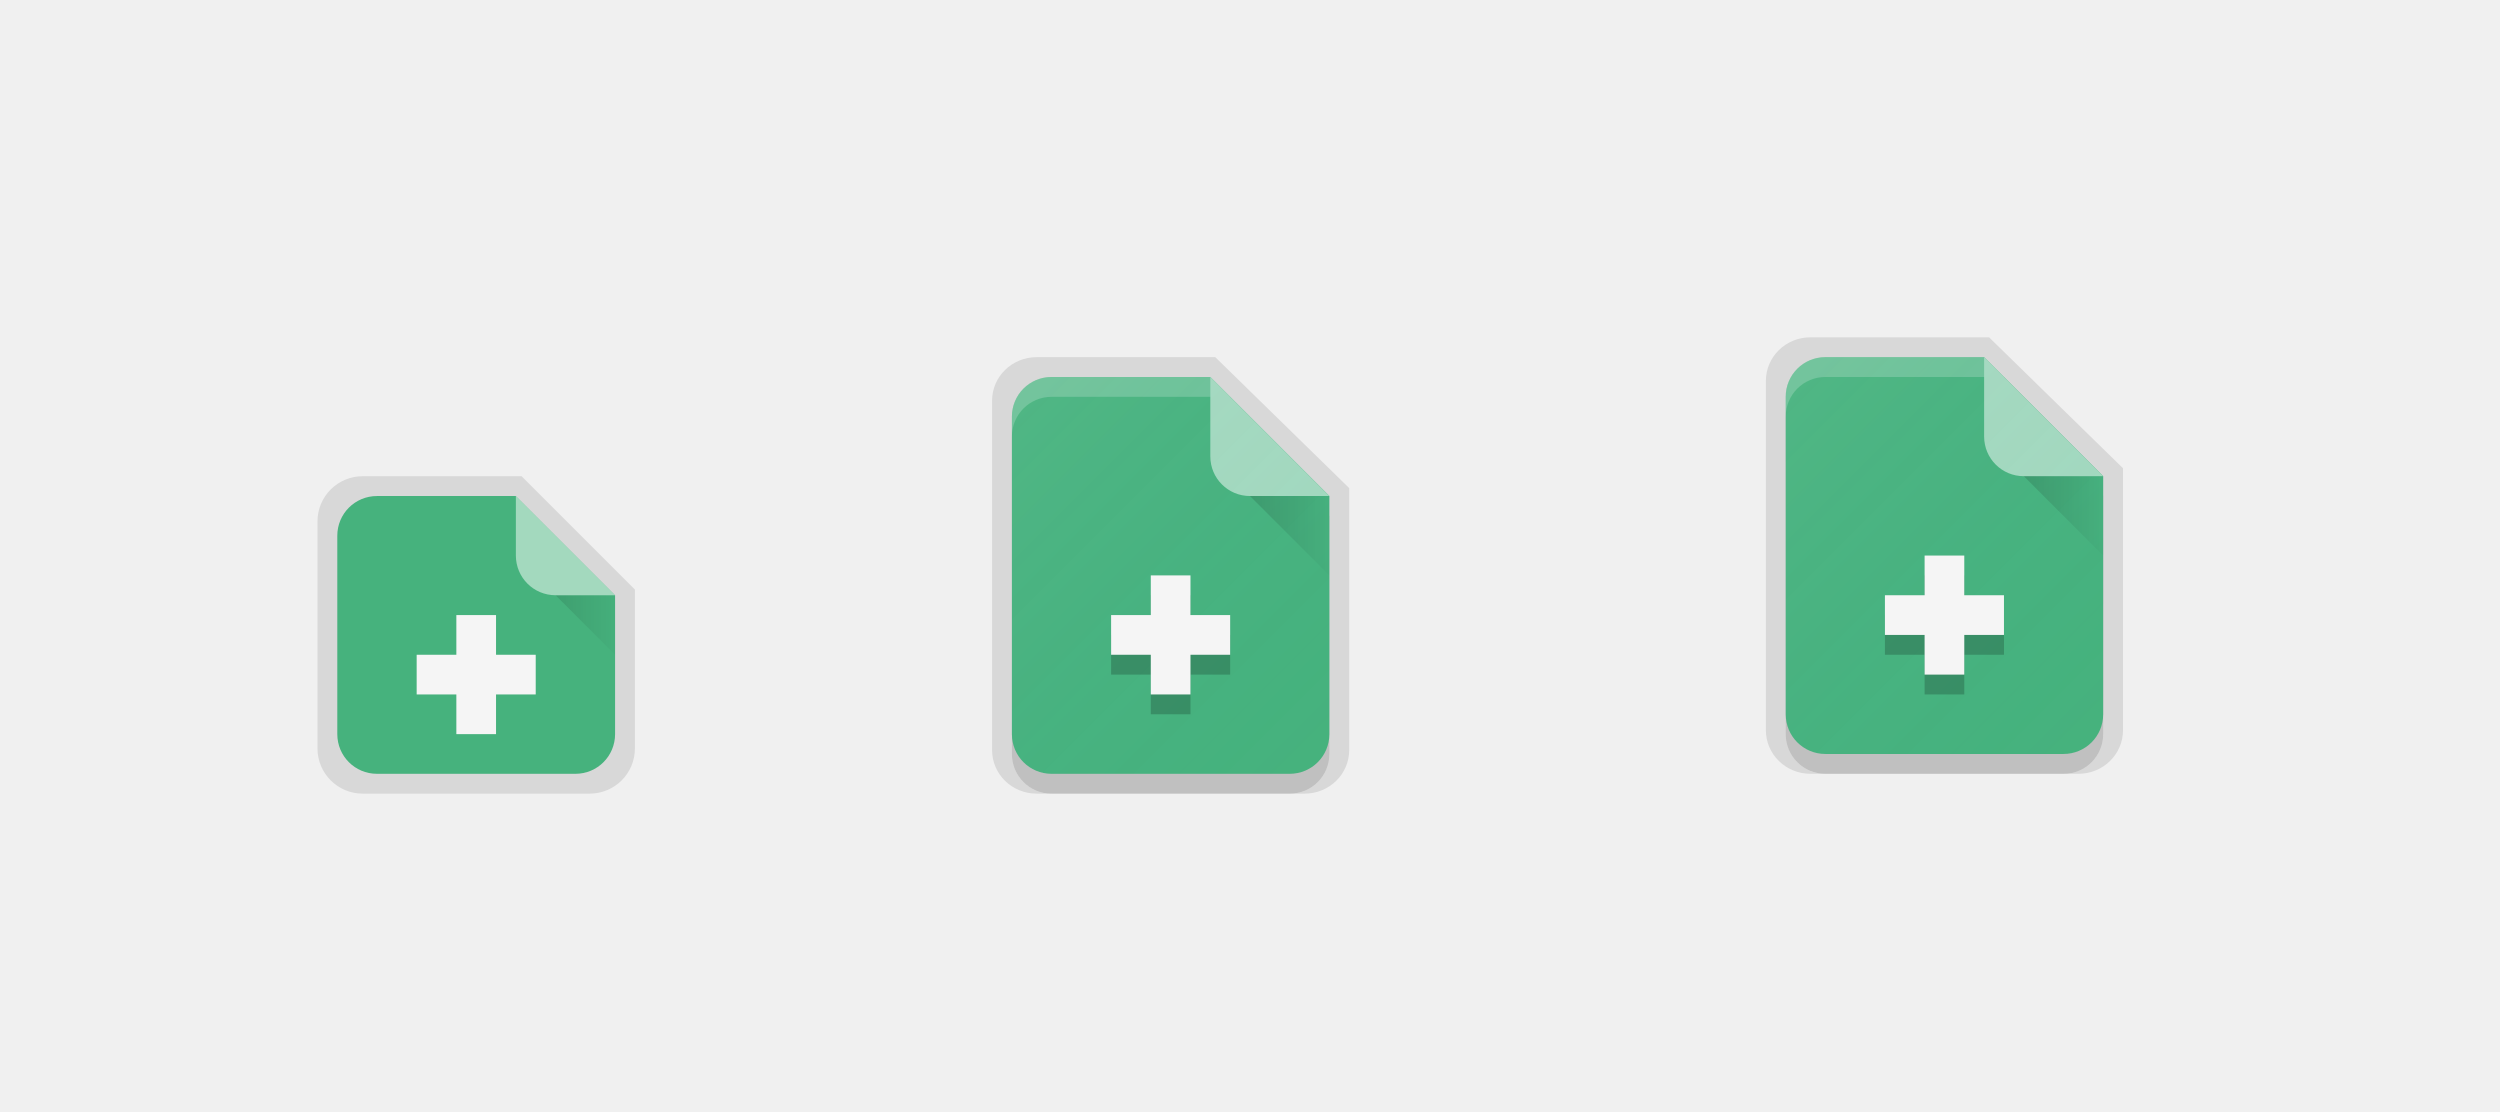
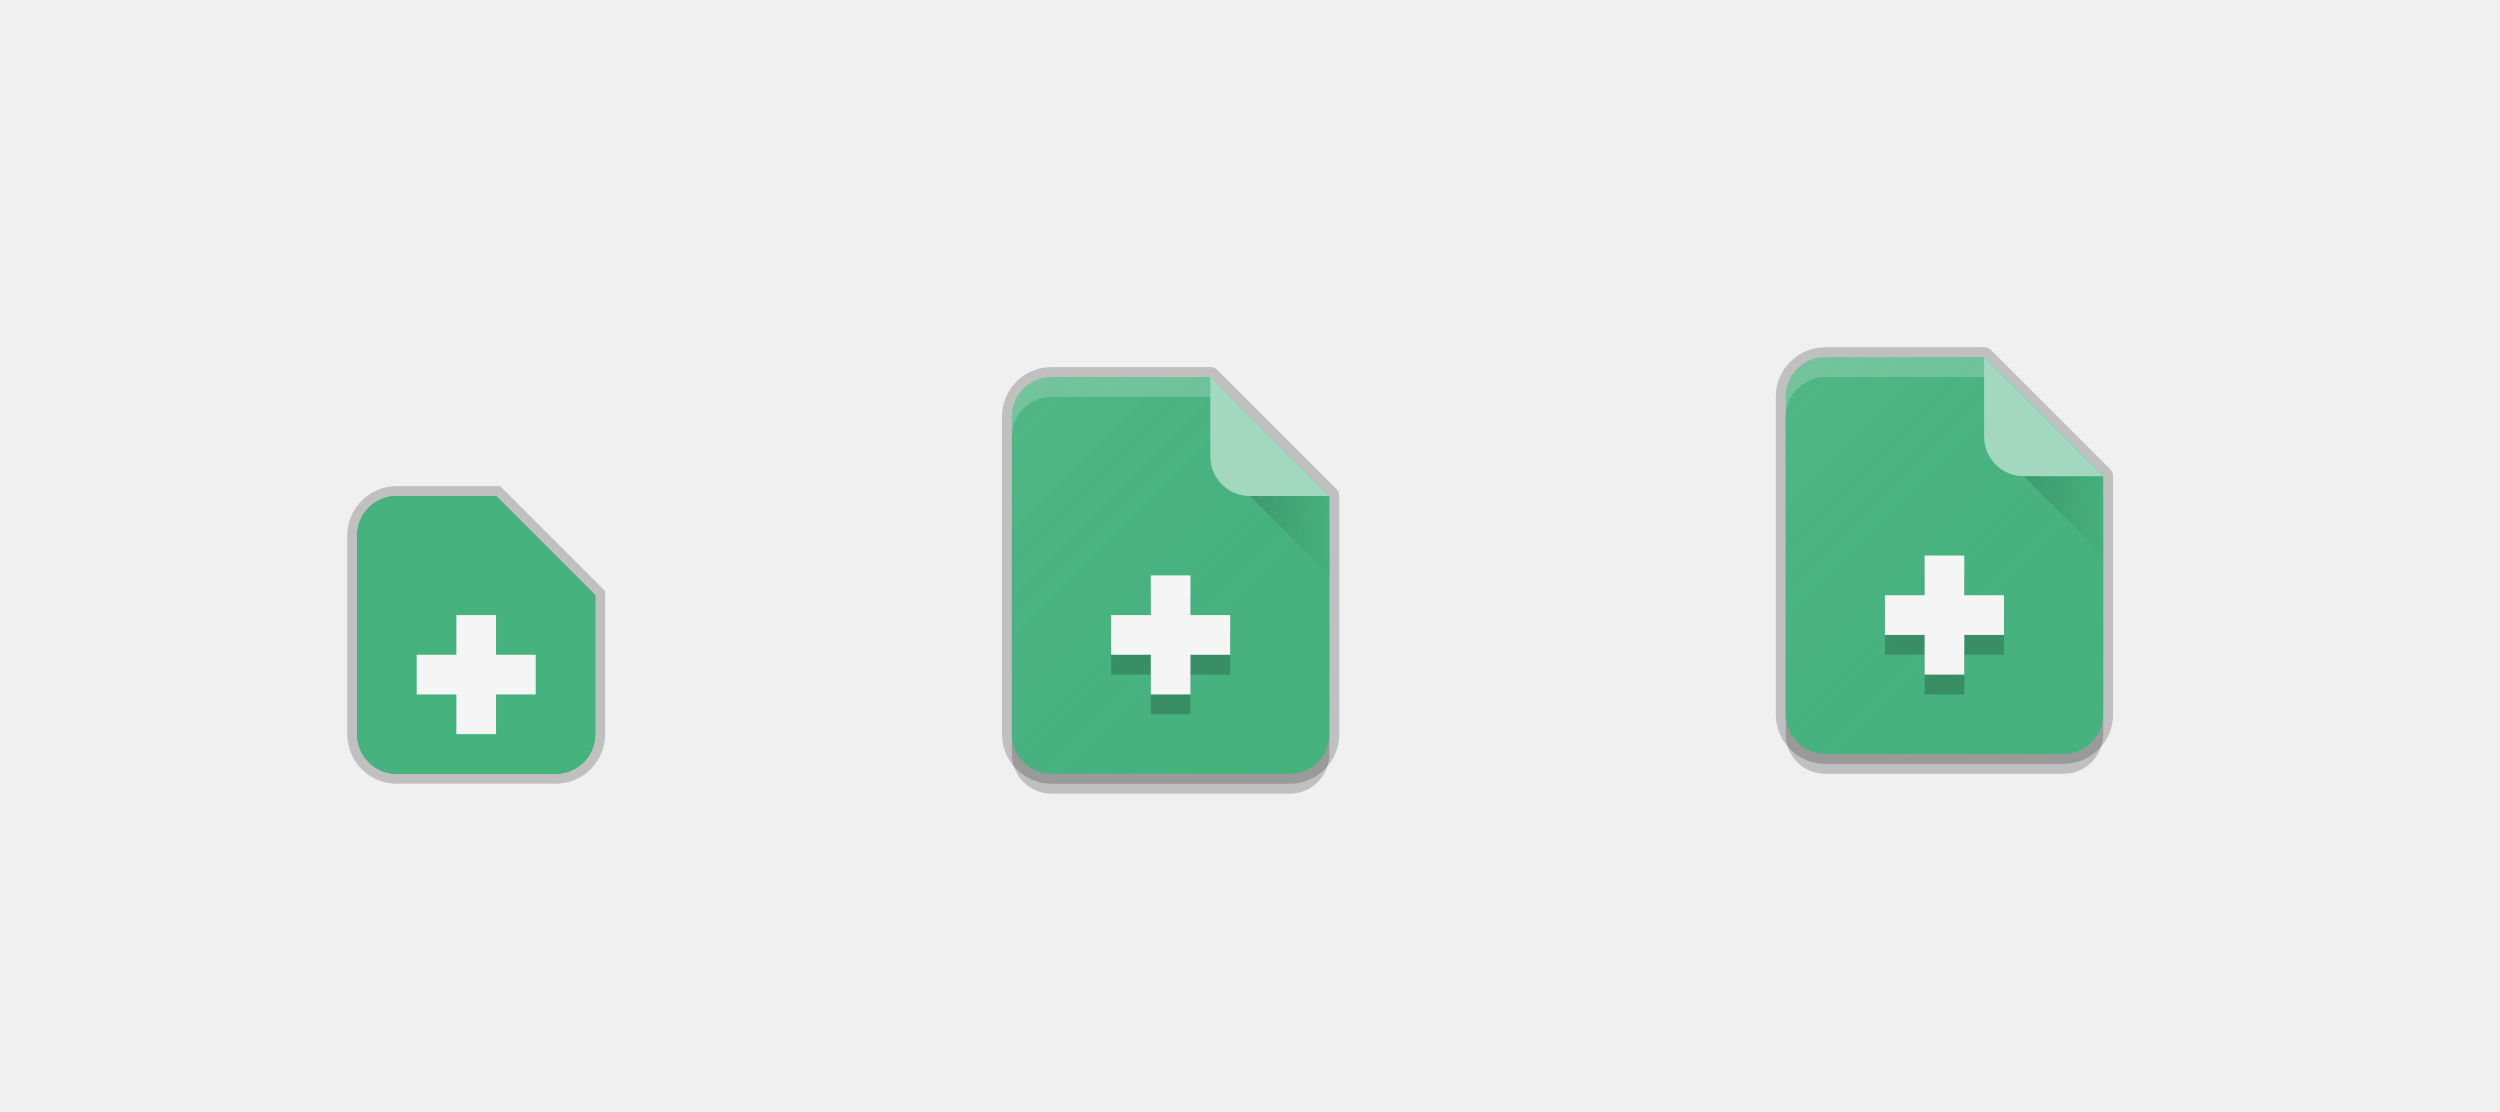
<svg xmlns="http://www.w3.org/2000/svg" xmlns:xlink="http://www.w3.org/1999/xlink" width="126" height="56" viewBox="0 0 126 56" version="1.1" id="svg1087">
  <defs id="defs1081">
    <linearGradient xlink:href="#linearGradient4730" id="linearGradient4593" gradientUnits="userSpaceOnUse" gradientTransform="matrix(0.4782599,0,0,0.4782636,47.52174,25.17187)" x1="7" y1="1011.362" x2="41" y2="1045.362" />
    <linearGradient id="linearGradient4730">
      <stop id="stop4726" offset="0" style="stop-color:#ffffff;stop-opacity:0.055" />
      <stop id="stop4728" offset="1" style="stop-color:#177ed5;stop-opacity:0;" />
    </linearGradient>
    <linearGradient xlink:href="#linearGradient5320" id="linearGradient4591" gradientUnits="userSpaceOnUse" x1="67.646" y1="514.354" x2="72.5" y2="514.354" gradientTransform="translate(-5,0.999997)" />
    <linearGradient id="linearGradient5320">
      <stop id="stop5322" offset="0" style="stop-color:#000000;stop-opacity:0.15" />
      <stop id="stop5324" offset="1" style="stop-color:#000000;stop-opacity:0;" />
    </linearGradient>
    <linearGradient xlink:href="#linearGradient4730" id="linearGradient4620" gradientUnits="userSpaceOnUse" gradientTransform="matrix(0.4782599,0,0,0.4782636,86.52174,24.17187)" x1="7" y1="1011.362" x2="41" y2="1045.362" />
-     <linearGradient xlink:href="#linearGradient5320" id="linearGradient4572" gradientUnits="userSpaceOnUse" x1="67.646" y1="514.354" x2="72.5" y2="514.354" gradientTransform="translate(-41,4.999997)" />
    <linearGradient xlink:href="#linearGradient5320" id="linearGradient4584" x1="67.646" y1="514.354" x2="72.5" y2="514.354" gradientUnits="userSpaceOnUse" gradientTransform="translate(34,-3e-6)" />
  </defs>
  <g id="layer1" transform="translate(0,-641.0667)" style="display:none">
    <text y="733.323" xml:space="preserve" x="-0.993" style="font-style:normal;font-variant:normal;font-weight:normal;font-stretch:normal;line-height:0%;font-family:'DejaVu Sans';-inkscape-font-specification:'DejaVu Sans';display:inline;fill:#000000;fill-opacity:1;stroke:none;enable-background:new" id="context">
      <tspan style="font-style:normal;font-variant:normal;font-weight:normal;font-stretch:normal;font-size:18px;line-height:1.25;font-family:'DejaVu Sans';-inkscape-font-specification:'DejaVu Sans'" y="733.323" x="-0.993" id="tspan3933">actions</tspan>
    </text>
    <text y="733.323" xml:space="preserve" x="126.488" style="font-style:normal;font-variant:normal;font-weight:bold;font-stretch:normal;line-height:0%;font-family:'DejaVu Sans';-inkscape-font-specification:'DejaVu Sans Bold';text-align:start;writing-mode:lr-tb;text-anchor:start;display:inline;fill:#000000;fill-opacity:1;stroke:none;enable-background:new" id="icon-name">
      <tspan style="font-style:normal;font-variant:normal;font-weight:bold;font-stretch:normal;font-size:18px;line-height:1.25;font-family:'DejaVu Sans';-inkscape-font-specification:'DejaVu Sans Bold'" y="733.323" x="126.488" id="tspan3937">document-new</tspan>
    </text>
    <rect style="display:inline;overflow:visible;visibility:visible;fill:#fefefe;fill-opacity:1;fill-rule:nonzero;stroke:none;stroke-width:2;marker:none;enable-background:accumulate" id="rect16x16" width="16" height="16" x="-32" y="665.067" transform="scale(-1,1)" />
    <rect style="display:inline;overflow:visible;visibility:visible;fill:#fefefe;fill-opacity:1;fill-rule:nonzero;stroke:none;stroke-width:2;marker:none;enable-background:accumulate" id="rect24x24" width="24" height="24" x="-110" y="657.067" transform="scale(-1,1)" />
    <rect transform="scale(-1,1)" y="659.067" x="-70" height="22" width="22" id="rect4495" style="display:inline;overflow:visible;visibility:visible;fill:#fefefe;fill-opacity:1;fill-rule:nonzero;stroke:none;stroke-width:1.833;marker:none;enable-background:accumulate" />
    <path style="display:inline;fill:#ffffff;fill-opacity:0.2;stroke:none;enable-background:new" d="m 59,659.067 c -6.094,0 -11,4.906 -11,11 0,0.169 0.018,0.333 0.025,0.5 0.262,-5.858 5.05,-10.5 10.975,-10.5 5.925,0 10.713,4.642 10.975,10.5 0.007,-0.167 0.025,-0.331 0.025,-0.5 0,-6.094 -4.906,-11 -11,-11 z" id="rect4613" />
    <path id="path4618" d="m 98,658.067 c -6.094,0 -11,4.906 -11,11 0,0.169 0.018,0.333 0.025,0.5 0.262,-5.858 5.05,-10.5 10.975,-10.5 5.925,0 10.713,4.642 10.975,10.5 0.008,-0.167 0.025,-0.331 0.025,-0.5 0,-6.094 -4.906,-11 -11,-11 z" style="display:inline;fill:#ffffff;fill-opacity:0.2;stroke:none;enable-background:new" />
  </g>
  <g id="layer2" style="display:inline" transform="translate(0,-488)">
-     <path style="display:inline;fill:#000000;fill-opacity:0.1;stroke:none;stroke-width:1.632;stroke-linecap:round;stroke-linejoin:round;stroke-miterlimit:4;stroke-dasharray:none;stroke-opacity:1;enable-background:new" d="M 91.25 17 C 90.004 17 89 17.98 89 19.199 L 89 19.725 L 89 36.297 L 89 36.801 C 89 38.02 90.004 39 91.25 39 L 92 39 C 90.892 39 90 38.108 90 37 L 90 21 C 90 19.892 90.892 19 92 19 L 100 19 L 106 25 L 106 37 C 106 38.108 105.108 39 104 39 L 104.75 39 C 105.996 39 107 38.02 107 36.801 L 107 36.275 L 107 23.6 L 100.25 17 L 92.881 17 L 91.25 17 z " transform="translate(0,488)" id="path858" />
+     <path id="path858" d="m 92,506 c -1.108,0 -2,0.892 -2,2 v 0.477 15.066 V 524 c 0,1.108 0.892,2 2,2 H 93.461 102.551 104 c 1.108,0 2,-0.892 2,-2 V 523.523 512 l -6,-6 h -6.551 z" style="display:inline;fill:none;fill-opacity:1;stroke:#000000;stroke-width:1;stroke-linecap:round;stroke-linejoin:round;stroke-miterlimit:4;stroke-dasharray:none;stroke-opacity:0.2;enable-background:new" />
+     <path style="display:inline;fill:none;fill-opacity:1;stroke:#000000;stroke-width:1;stroke-linecap:round;stroke-linejoin:round;stroke-miterlimit:4;stroke-dasharray:none;stroke-opacity:0.2;enable-background:new" d="m 53,507 c -1.108,0 -2,0.892 -2,2 v 0.477 15.066 V 525 c 0,1.108 0.892,2 2,2 H 54.461 63.551 65 c 1.108,0 2,-0.892 2,-2 V 524.523 513 l -6,-6 h -6.551 z" id="path860" />
    <path id="path4533" d="m 92,507 c -1.108,0 -2,0.892 -2,2 v 16 c 0,1.108 0.892,2 2,2 h 12 c 1.108,0 2,-0.892 2,-2 v -12 l -6,-6 z" style="display:inline;opacity:1;fill:#000000;fill-opacity:0.2;stroke:none" />
    <path style="display:inline;opacity:1;fill:#46b27d;fill-opacity:1;stroke:none" d="m 92,506 c -1.108,0 -2,0.892 -2,2 v 16 c 0,1.108 0.892,2 2,2 h 12 c 1.108,0 2,-0.892 2,-2 v -12 l -6,-6 z" id="rect4555" />
    <path style="display:inline;opacity:1;fill:#ffffff;fill-opacity:0.2;stroke:none" d="m 92,506 c -1.108,0 -2,0.892 -2,2 v 1 c 0,-1.108 0.892,-2 2,-2 h 9 l -1,-1 z" id="path4566" />
    <path style="display:inline;opacity:1;fill:#a3d9be;fill-opacity:1;stroke:none" d="m 106,512 -6,-6 v 4 c 0,1.108 0.892,2 2,2 z" id="rect4560" />
-     <path id="path882" d="M 18.286,512 C 17.019,512 16,513.019 16,514.286 V 520 525.714 C 16,526.981 17.019,528 18.286,528 h 1.143 1.143 1.143 H 24 27.429 29.714 C 30.981,528 32,526.981 32,525.714 V 520 518.857 517.714 L 26.286,512 H 25.143 24 21.714 20.571 19.429 Z" style="display:inline;fill:#000000;fill-opacity:0.1;fill-rule:evenodd;stroke:none;stroke-width:5.562px;stroke-linecap:butt;stroke-linejoin:miter;stroke-opacity:1;enable-background:new" />
-     <path style="display:inline;fill:#46b27d;fill-opacity:1;fill-rule:evenodd;stroke:none;stroke-width:4.866px;stroke-linecap:butt;stroke-linejoin:miter;stroke-opacity:1;enable-background:new" d="m 19,513 c -1.108,0 -2,0.892 -2,2 v 5 5 c 0,1.108 0.892,2 2,2 h 1 1 1 2 3 2 c 1.108,0 2,-0.892 2,-2 v -5 -1 -1 l -5,-5 h -1 -1 -2 -1 -1 z" id="rect4630-7-2" />
+     <path id="path870" d="m 20,513 c -1.108,0 -2,0.892 -2,2 v 5 5 c 0,1.108 0.892,2 2,2 h 1 2 3 2 c 1.108,0 2,-0.892 2,-2 v -5 -1 -1 l -5,-5 h -1 -1 -2 z" style="display:inline;fill:#46b27d;fill-opacity:1;fill-rule:evenodd;stroke:#000000;stroke-width:1;stroke-linecap:butt;stroke-linejoin:miter;stroke-opacity:0.2;enable-background:new;stroke-miterlimit:4;stroke-dasharray:none" />
+     <path style="display:inline;fill:#46b27d;fill-opacity:1;fill-rule:evenodd;stroke:none;stroke-width:4.866px;stroke-linecap:butt;stroke-linejoin:miter;stroke-opacity:1;enable-background:new" d="m 20,513 c -1.108,0 -2,0.892 -2,2 v 5 5 c 0,1.108 0.892,2 2,2 h 1 2 3 2 c 1.108,0 2,-0.892 2,-2 v -5 -1 -1 l -5,-5 h -1 -1 -2 z" id="rect4630-7-2" />
    <path style="display:inline;fill:url(#linearGradient4584);fill-opacity:1;stroke:none;stroke-width:1px;stroke-linecap:butt;stroke-linejoin:miter;stroke-opacity:1" d="m 102,512 4,4 v -4 h -4" id="path4576" />
-     <path style="display:inline;fill:url(#linearGradient4572);fill-opacity:1;stroke:none;stroke-width:1px;stroke-linecap:butt;stroke-linejoin:miter;stroke-opacity:1" d="m 28,518 3,3 v -2 -1 z" id="path4570" />
-     <path style="display:inline;opacity:1;fill:#ffffff;fill-opacity:0.5;stroke:none" d="m 26,513 v 3 c 0,1.108 0.892,2 2,2 h 3 z" id="path4568" />
    <path style="display:inline;fill:url(#linearGradient4620);fill-opacity:1;stroke:none;stroke-width:1.467;stroke-linecap:round;stroke-linejoin:round;stroke-miterlimit:4;stroke-dasharray:none;stroke-opacity:1;enable-background:new" d="m 92,506 c -1.108,0 -2,0.892 -2,2 v 0.477 15.066 V 524 c 0,1.108 0.892,2 2,2 H 93.461 102.551 104 c 1.108,0 2,-0.892 2,-2 V 523.523 512 l -6,-6 h -6.551 z" id="path4618-3" />
-     <path id="path865" d="m 52.25,506 c -1.246,0 -2.25,0.98 -2.25,2.199 v 0.525 16.572 0.504 C 50,527.02 51.004,528 52.25,528 H 53 c -1.108,0 -2,-0.892 -2,-2 v -16 c 0,-1.108 0.892,-2 2,-2 h 8 l 6,6 v 12 c 0,1.108 -0.892,2 -2,2 h 0.75 c 1.246,0 2.25,-0.98 2.25,-2.199 v -0.525 -12.676 L 61.25,506 h -7.369 z" style="display:inline;fill:#000000;fill-opacity:0.1;stroke:none;stroke-width:1.632;stroke-linecap:round;stroke-linejoin:round;stroke-miterlimit:4;stroke-dasharray:none;stroke-opacity:1;enable-background:new" />
    <path style="display:inline;opacity:1;fill:#000000;fill-opacity:0.2;stroke:none" d="m 53,508 c -1.108,0 -2,0.892 -2,2 v 16 c 0,1.108 0.892,2 2,2 h 12 c 1.108,0 2,-0.892 2,-2 v -12 l -6,-6 z" id="path4577" />
    <path id="path4579" d="m 53,507 c -1.108,0 -2,0.892 -2,2 v 16 c 0,1.108 0.892,2 2,2 h 12 c 1.108,0 2,-0.892 2,-2 v -12 l -6,-6 z" style="display:inline;opacity:1;fill:#46b27d;fill-opacity:1;stroke:none" />
    <path id="path4581" d="m 53,507 c -1.108,0 -2,0.892 -2,2 v 1 c 0,-1.108 0.892,-2 2,-2 h 9 l -1,-1 z" style="display:inline;opacity:1;fill:#ffffff;fill-opacity:0.2;stroke:none" />
    <path id="path4583" d="m 67,513 -6,-6 v 4 c 0,1.108 0.892,2 2,2 z" style="display:inline;opacity:1;fill:#a3d9be;fill-opacity:1;stroke:none" />
    <path id="path4585" d="m 63,513 4,4 v -4 h -4" style="display:inline;fill:url(#linearGradient4591);fill-opacity:1;stroke:none;stroke-width:1px;stroke-linecap:butt;stroke-linejoin:miter;stroke-opacity:1" />
    <path id="path4589" d="m 53,507 c -1.108,0 -2,0.892 -2,2 v 0.477 15.066 V 525 c 0,1.108 0.892,2 2,2 H 54.461 63.551 65 c 1.108,0 2,-0.892 2,-2 V 524.523 513 l -6,-6 h -6.551 z" style="display:inline;fill:url(#linearGradient4593);fill-opacity:1;stroke:none;stroke-width:1.467;stroke-linecap:round;stroke-linejoin:round;stroke-miterlimit:4;stroke-dasharray:none;stroke-opacity:1;enable-background:new" />
    <rect style="opacity:1;fill:#f5f5f5;fill-opacity:1;stroke:none;stroke-width:3;stroke-linecap:round;stroke-linejoin:round;stroke-miterlimit:4;stroke-dasharray:none;stroke-opacity:1" id="rect854" width="2" height="6" x="23" y="519" />
    <rect style="opacity:1;fill:#f5f5f5;fill-opacity:1;stroke:none;stroke-width:3;stroke-linecap:round;stroke-linejoin:round;stroke-miterlimit:4;stroke-dasharray:none;stroke-opacity:1" id="rect856" width="6" height="2" x="21" y="521" />
    <path id="path917" d="m 58,518 v 2 h -2 v 2 h 2 v 2 h 2 v -2 h 2 v -2 h -2 v -2 z" style="opacity:1;fill:#000000;fill-opacity:0.2;stroke:none;stroke-width:3;stroke-linecap:round;stroke-linejoin:round;stroke-miterlimit:4;stroke-dasharray:none;stroke-opacity:1" />
    <path style="opacity:1;fill:#f5f5f5;fill-opacity:1;stroke:none;stroke-width:3;stroke-linecap:round;stroke-linejoin:round;stroke-miterlimit:4;stroke-dasharray:none;stroke-opacity:1" d="m 58,517 v 2 h -2 v 2 h 2 v 2 h 2 v -2 h 2 v -2 h -2 v -2 z" id="rect912" />
    <path style="opacity:1;fill:#000000;fill-opacity:0.2;stroke:none;stroke-width:3;stroke-linecap:round;stroke-linejoin:round;stroke-miterlimit:4;stroke-dasharray:none;stroke-opacity:1" d="m 97,517 v 2 h -2 v 2 h 2 v 2 h 2 v -2 h 2 v -2 h -2 v -2 z" id="path919" />
    <path id="path921" d="m 97,516 v 2 h -2 v 2 h 2 v 2 h 2 v -2 h 2 v -2 h -2 v -2 z" style="opacity:1;fill:#f5f5f5;fill-opacity:1;stroke:none;stroke-width:3;stroke-linecap:round;stroke-linejoin:round;stroke-miterlimit:4;stroke-dasharray:none;stroke-opacity:1" />
  </g>
</svg>
